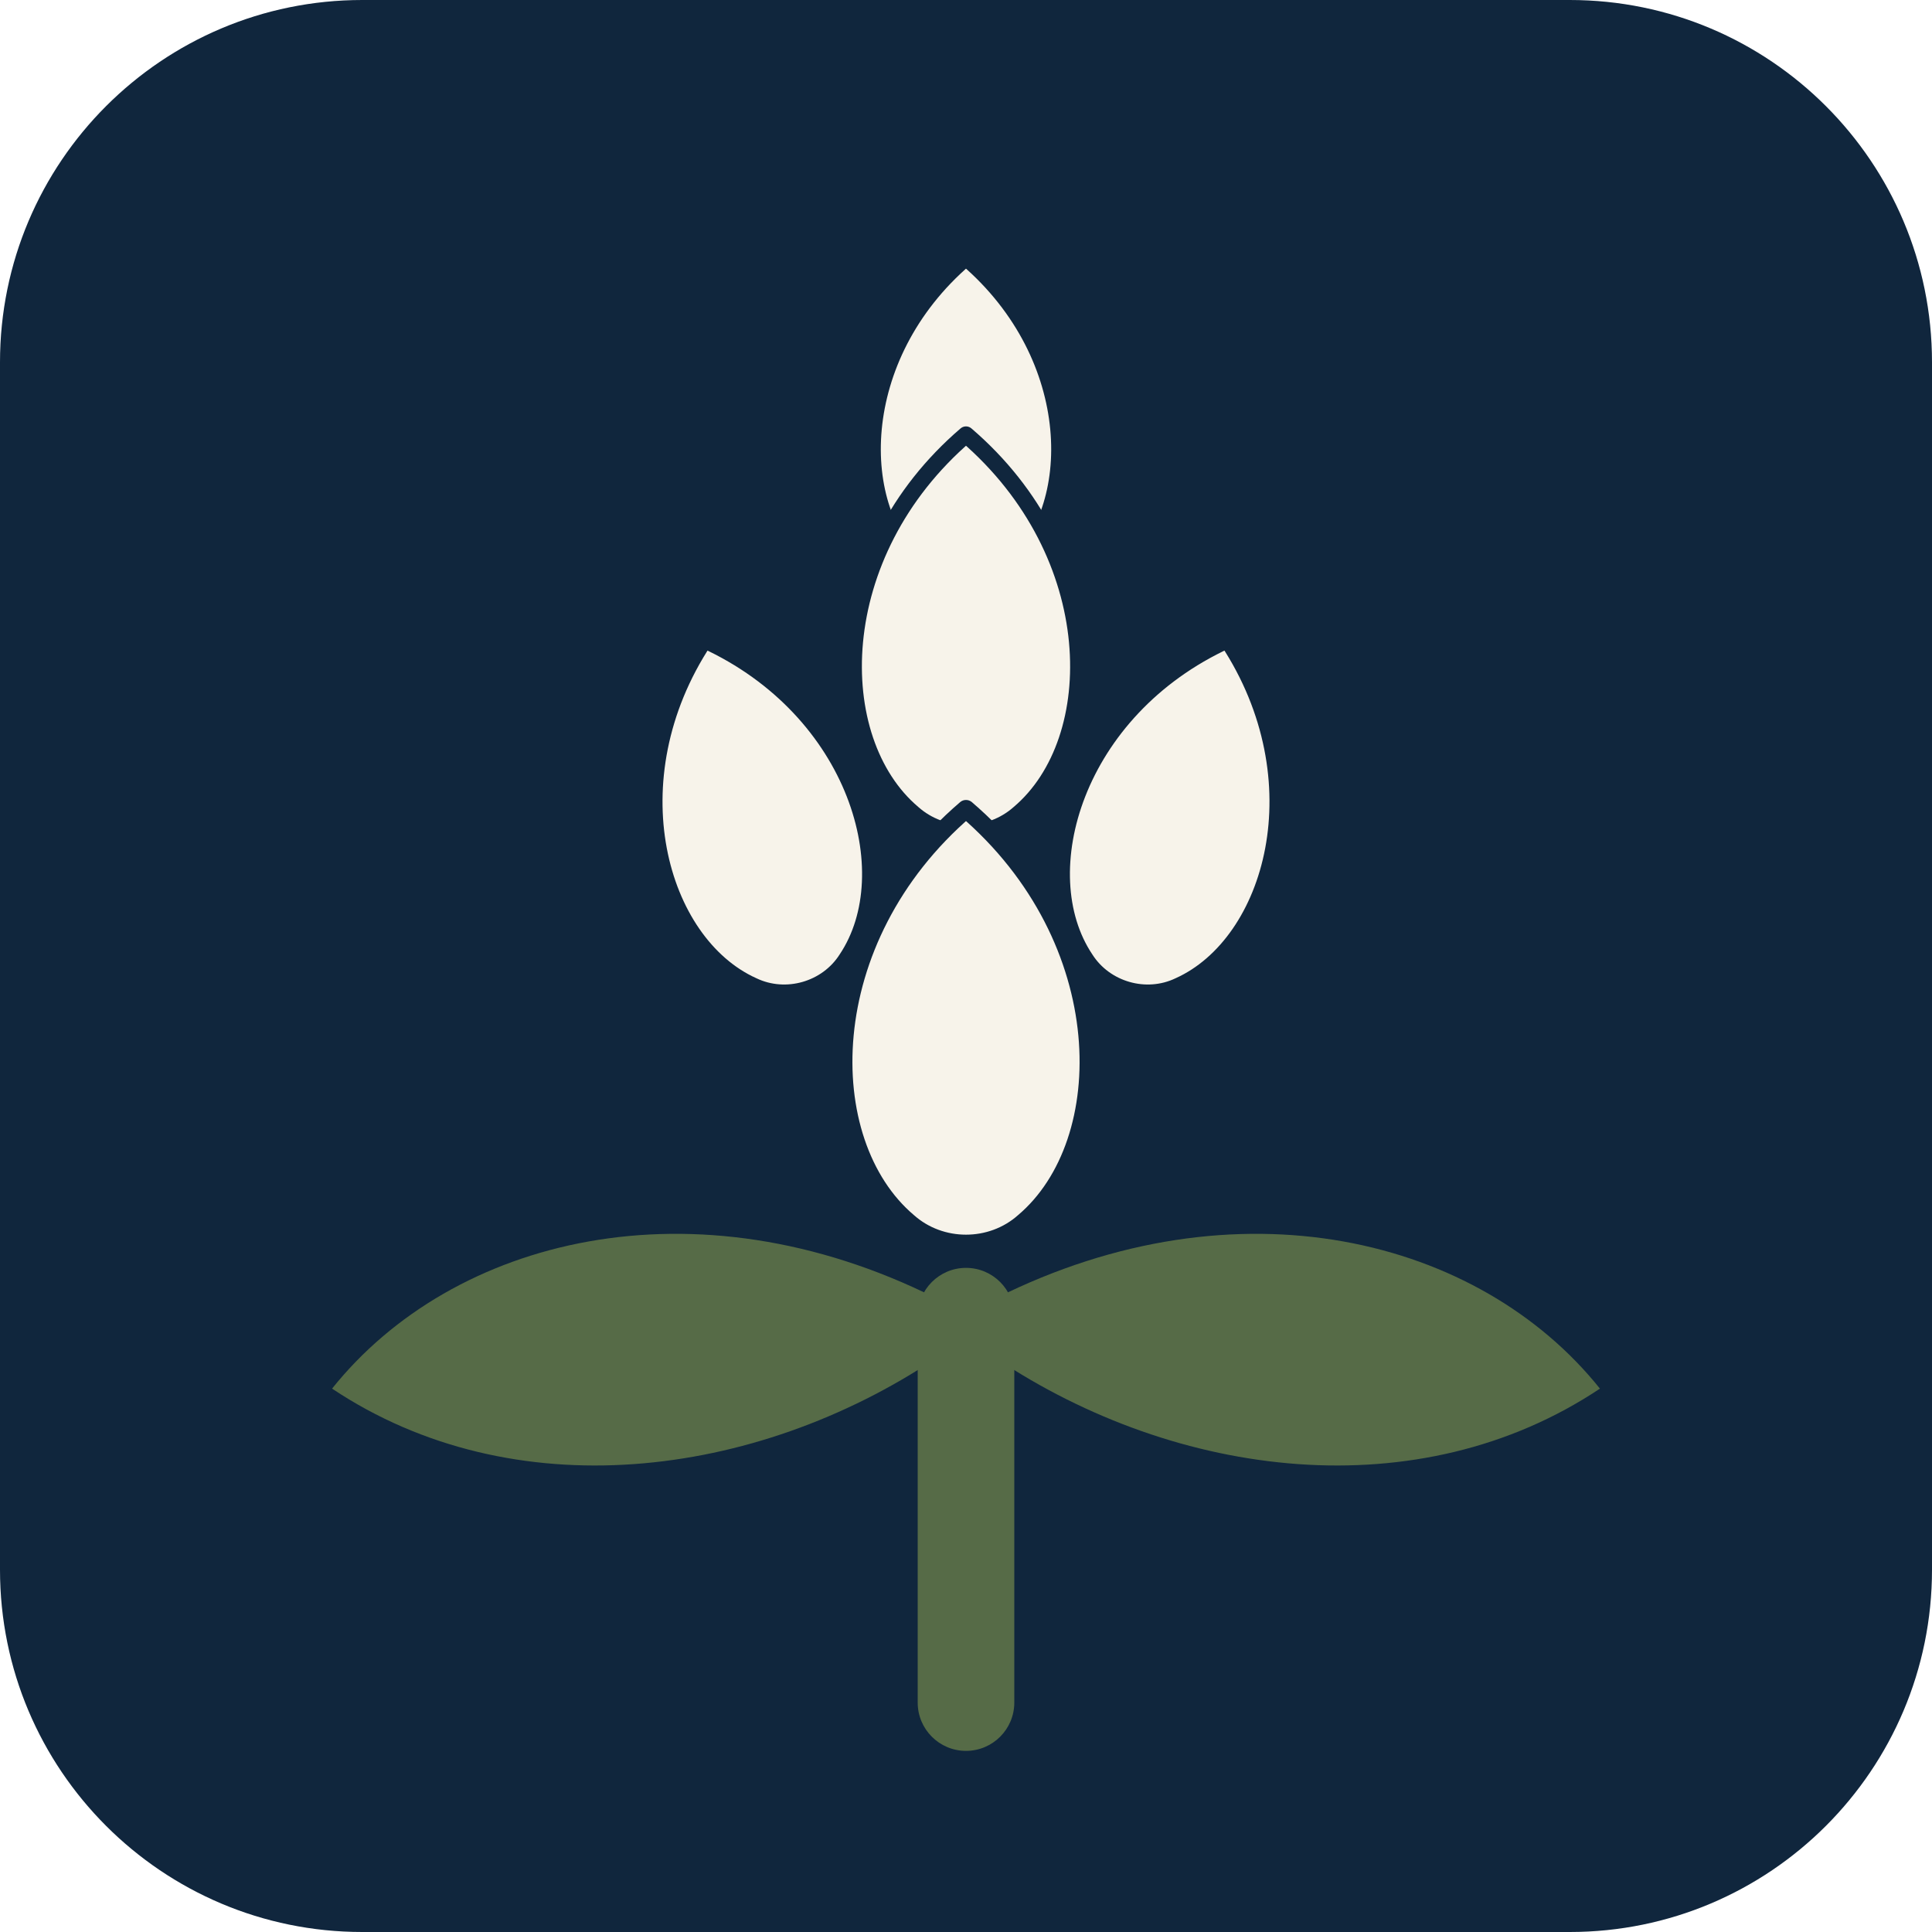
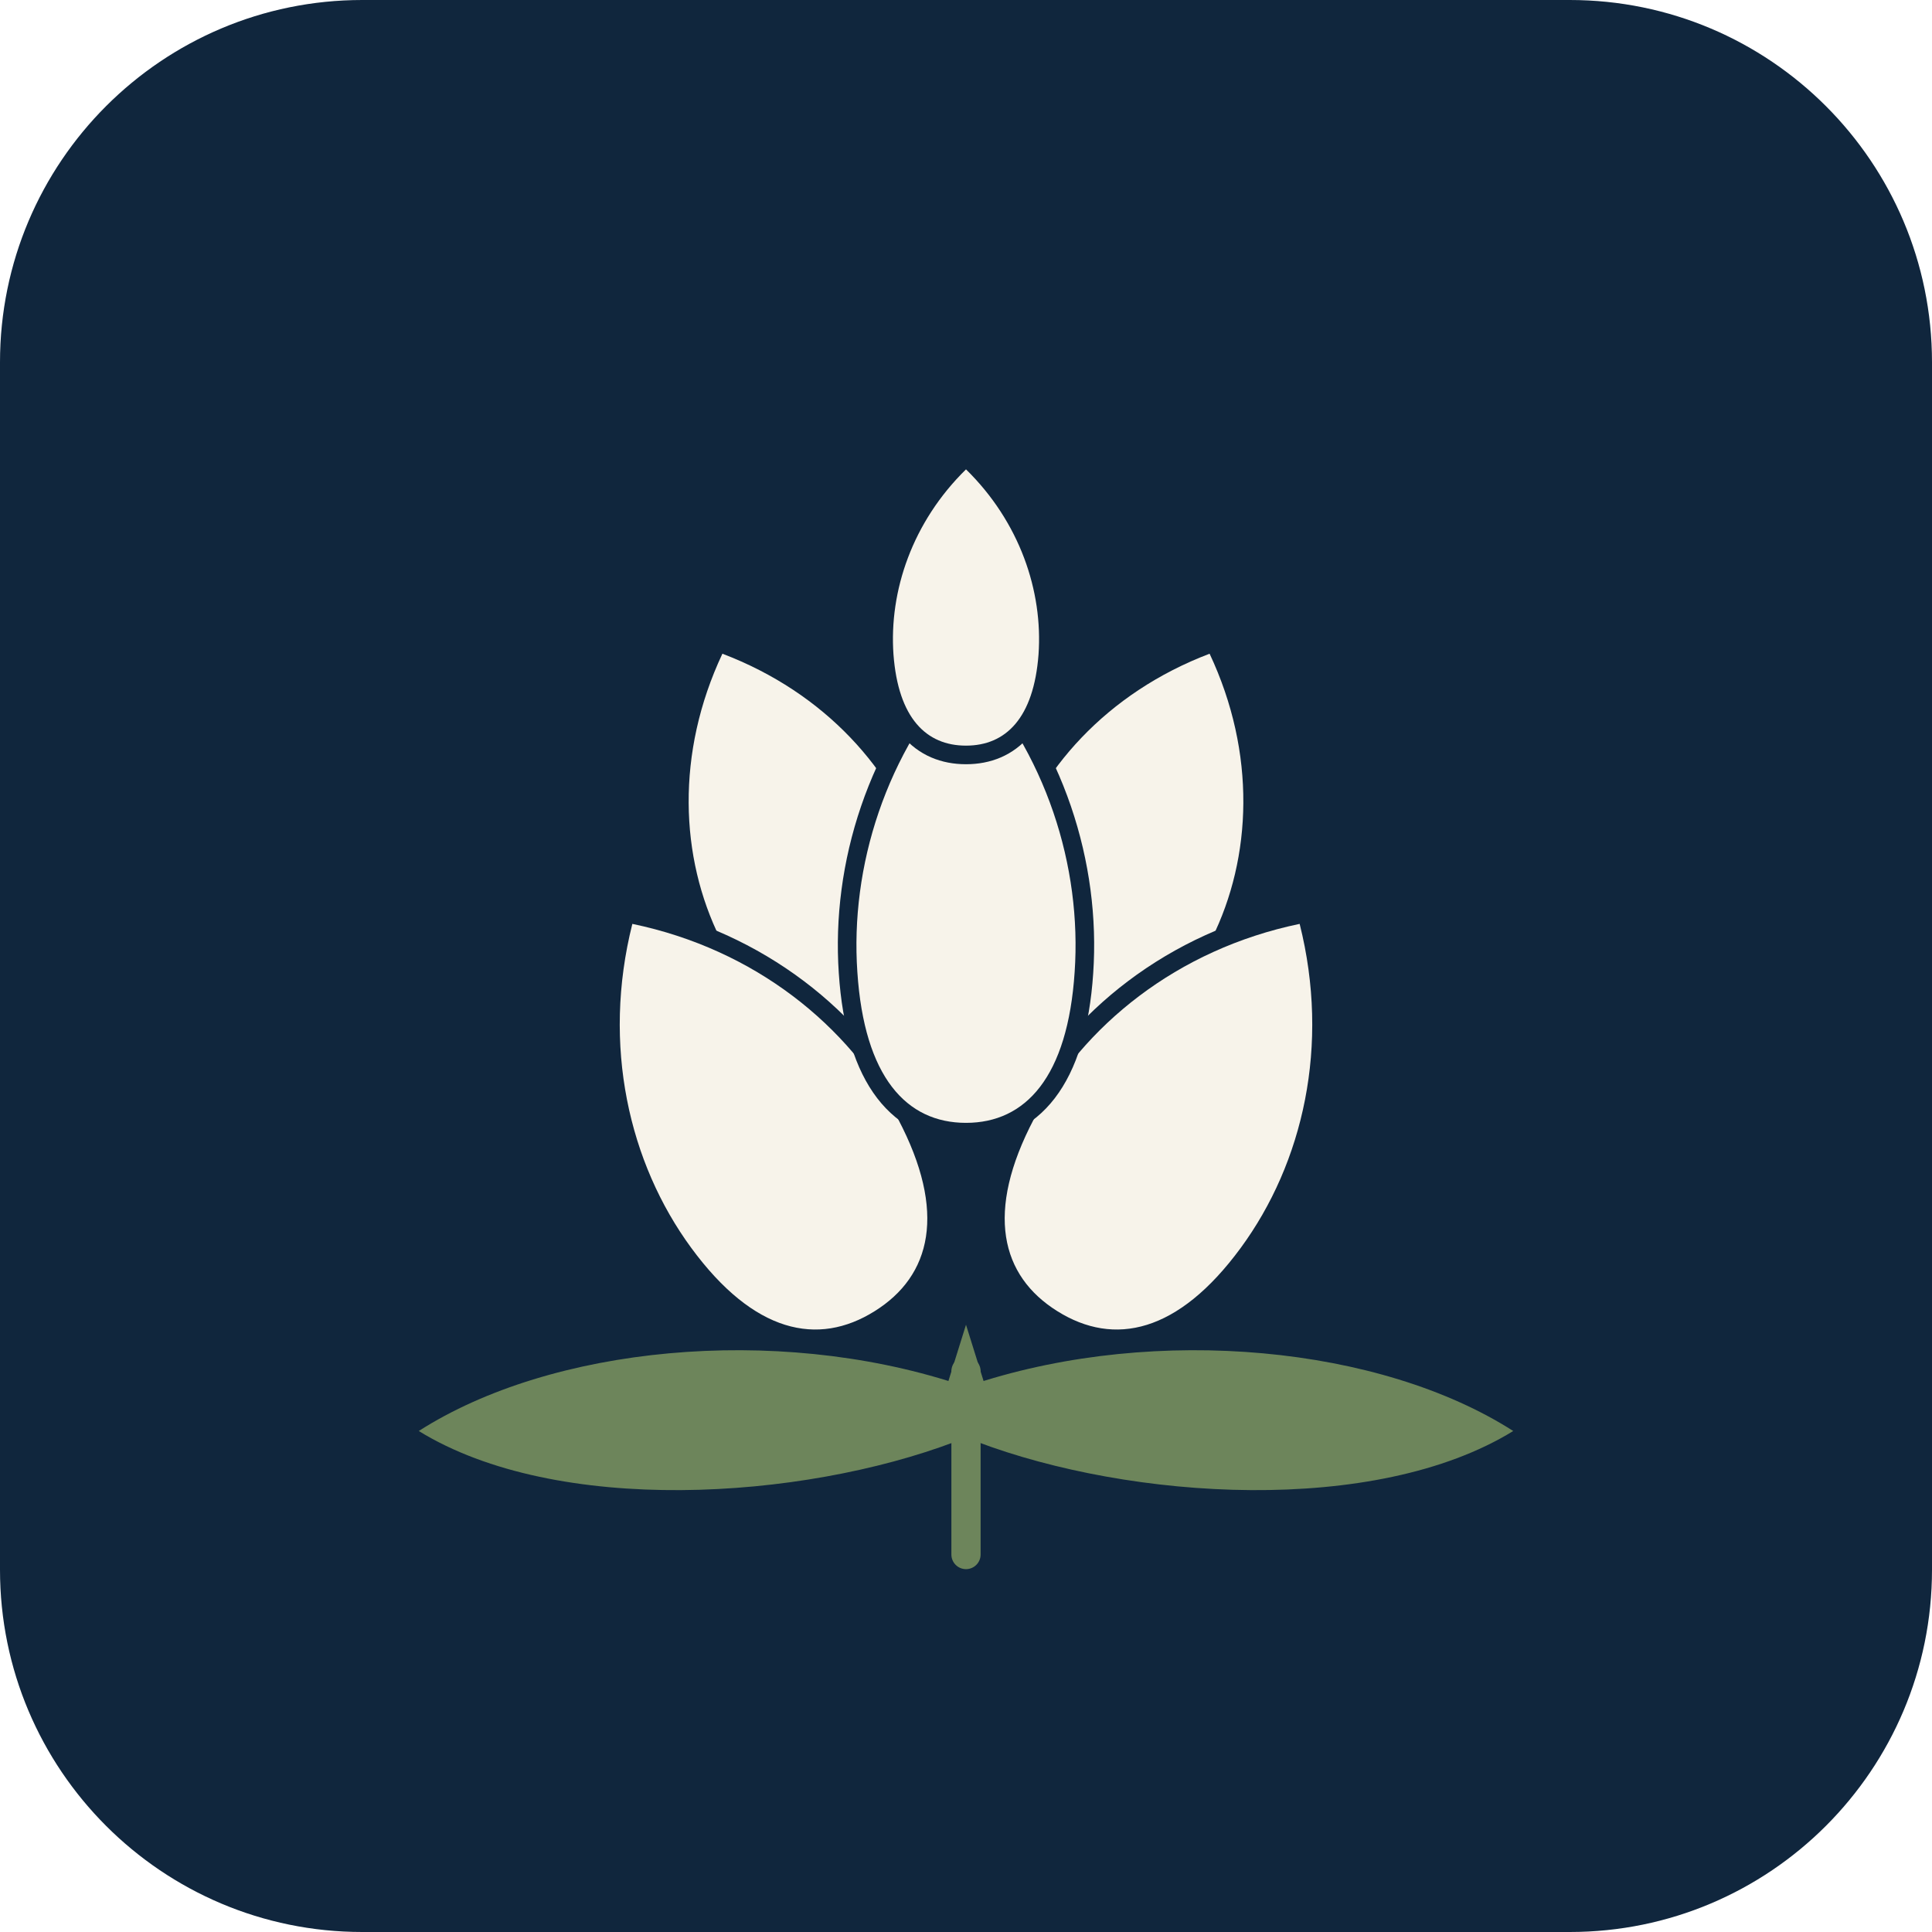
- <svg xmlns="http://www.w3.org/2000/svg" xmlns:xlink="http://www.w3.org/1999/xlink" viewBox="0 0 64 64">
-   <defs>
-     <path id="bp" d="M0 -0.6 C0.42 -0.24 0.42 0.32 0.16 0.54 C0.07 0.62 -0.07 0.62 -0.16 0.54 C-0.42 0.32 -0.42 -0.24 0 -0.6 Z" />
-   </defs>
+ <svg xmlns="http://www.w3.org/2000/svg" viewBox="0 0 64 64">
  <rect width="64" height="64" rx="12" fill="#10263D" />
-   <g transform="translate(32,29)">
-     <rect x="-1.6" y="13" width="3.2" height="16" rx="1.6" fill="#566B47" />
-     <path d="M-1 14 C-9 10 -17 12 -21 17 C-15 21 -7 20 -1 16 Z" fill="#566B47" />
-     <path d="M1 14 C9 10 17 12 21 17 C15 21 7 20 1 16 Z" fill="#566B47" />
-     <g fill="#F7F3EA" stroke="#10263D" stroke-width="0.05" stroke-linejoin="round">
-       <use xlink:href="#bp" href="#bp" transform="translate(0 -15) scale(9)" />
-       <use xlink:href="#bp" href="#bp" transform="translate(0 -8) scale(11)" />
-       <use xlink:href="#bp" href="#bp" transform="translate(-7 -2) rotate(-16) scale(10)" />
-       <use xlink:href="#bp" href="#bp" transform="translate(7 -2) rotate(16) scale(10)" />
-       <use xlink:href="#bp" href="#bp" transform="translate(0 5) scale(12)" />
+   <g transform="translate(32,33.5) scale(0.088)">
+     <path d="M0 118 L10 150 L-10 150 Z" fill="#6D855B" />
+     <rect x="-5.5" y="130" width="11" height="80" rx="5.5" fill="#6D855B" />
+     <g>
+       <path d="M4 140 C72 118 156 126 206 158 C154 190 62 184 4 162 Z" fill="#6D855B" />
+     </g>
+     <g transform="scale(-1 1)">
+       <path d="M4 140 C72 118 156 126 206 158 C154 190 62 184 4 162 Z" fill="#6D855B" />
+     </g>
+     <g fill="#F7F3EA">
+       <path d="M-91.7 -134.6 C-53.0 -119.9 -26.9 -90.6 -16.6 -58.0 C-6.3 -25.5 -15.5 -5.8 -36.3 2.6 C-57.1 11.0 -77.3 3.2 -92.5 -27.3 C-107.7 -57.9 -109.3 -97.2 -91.7 -134.6 Z" stroke="#10263D" stroke-width="14" stroke-linejoin="round" paint-order="stroke" />
+       <path d="M91.7 -134.6 C109.3 -97.2 107.7 -57.9 92.5 -27.3 C77.3 3.2 57.1 11.0 36.3 2.6 C15.5 -5.8 6.3 -25.5 16.6 -58.0 C26.9 -90.6 53.0 -119.9 91.7 -134.6 Z" stroke="#10263D" stroke-width="14" stroke-linejoin="round" paint-order="stroke" />
+       <path d="M-125.6 -32.9 C-79.4 -23.3 -44.1 5.4 -25.6 40.5 C-7.1 75.6 -13.1 99.6 -34.4 112.9 C-55.8 126.3 -79.9 121.1 -103.4 89.1 C-126.9 57.1 -137.1 12.8 -125.6 -32.9 Z" stroke="#10263D" stroke-width="14" stroke-linejoin="round" paint-order="stroke" />
+       <path d="M125.6 -32.9 C137.1 12.8 126.9 57.1 103.4 89.1 C79.9 121.1 55.8 126.3 34.4 112.9 C13.1 99.6 7.1 75.6 25.6 40.5 C44.1 5.4 79.4 -23.3 125.6 -32.9 Z" stroke="#10263D" stroke-width="14" stroke-linejoin="round" paint-order="stroke" />
+       <path d="M0.0 -130.0 C30.4 -97.3 43.6 -54.3 40.9 -14.8 C38.3 24.8 22.4 42.0 0.0 42.0 C-22.4 42.0 -38.3 24.8 -40.9 -14.8 C-43.6 -54.3 -30.4 -97.3 0.0 -130.0 Z" stroke="#10263D" stroke-width="14" stroke-linejoin="round" paint-order="stroke" />
+       <path d="M0.0 -204.0 C20.2 -184.2 29.0 -158.2 27.3 -134.3 C25.5 -110.4 15.0 -100.0 0.0 -100.0 C-15.0 -100.0 -25.5 -110.4 -27.3 -134.3 C-29.0 -158.2 -20.2 -184.2 0.0 -204.0 Z" stroke="#10263D" stroke-width="14" stroke-linejoin="round" paint-order="stroke" />
    </g>
  </g>
</svg>
